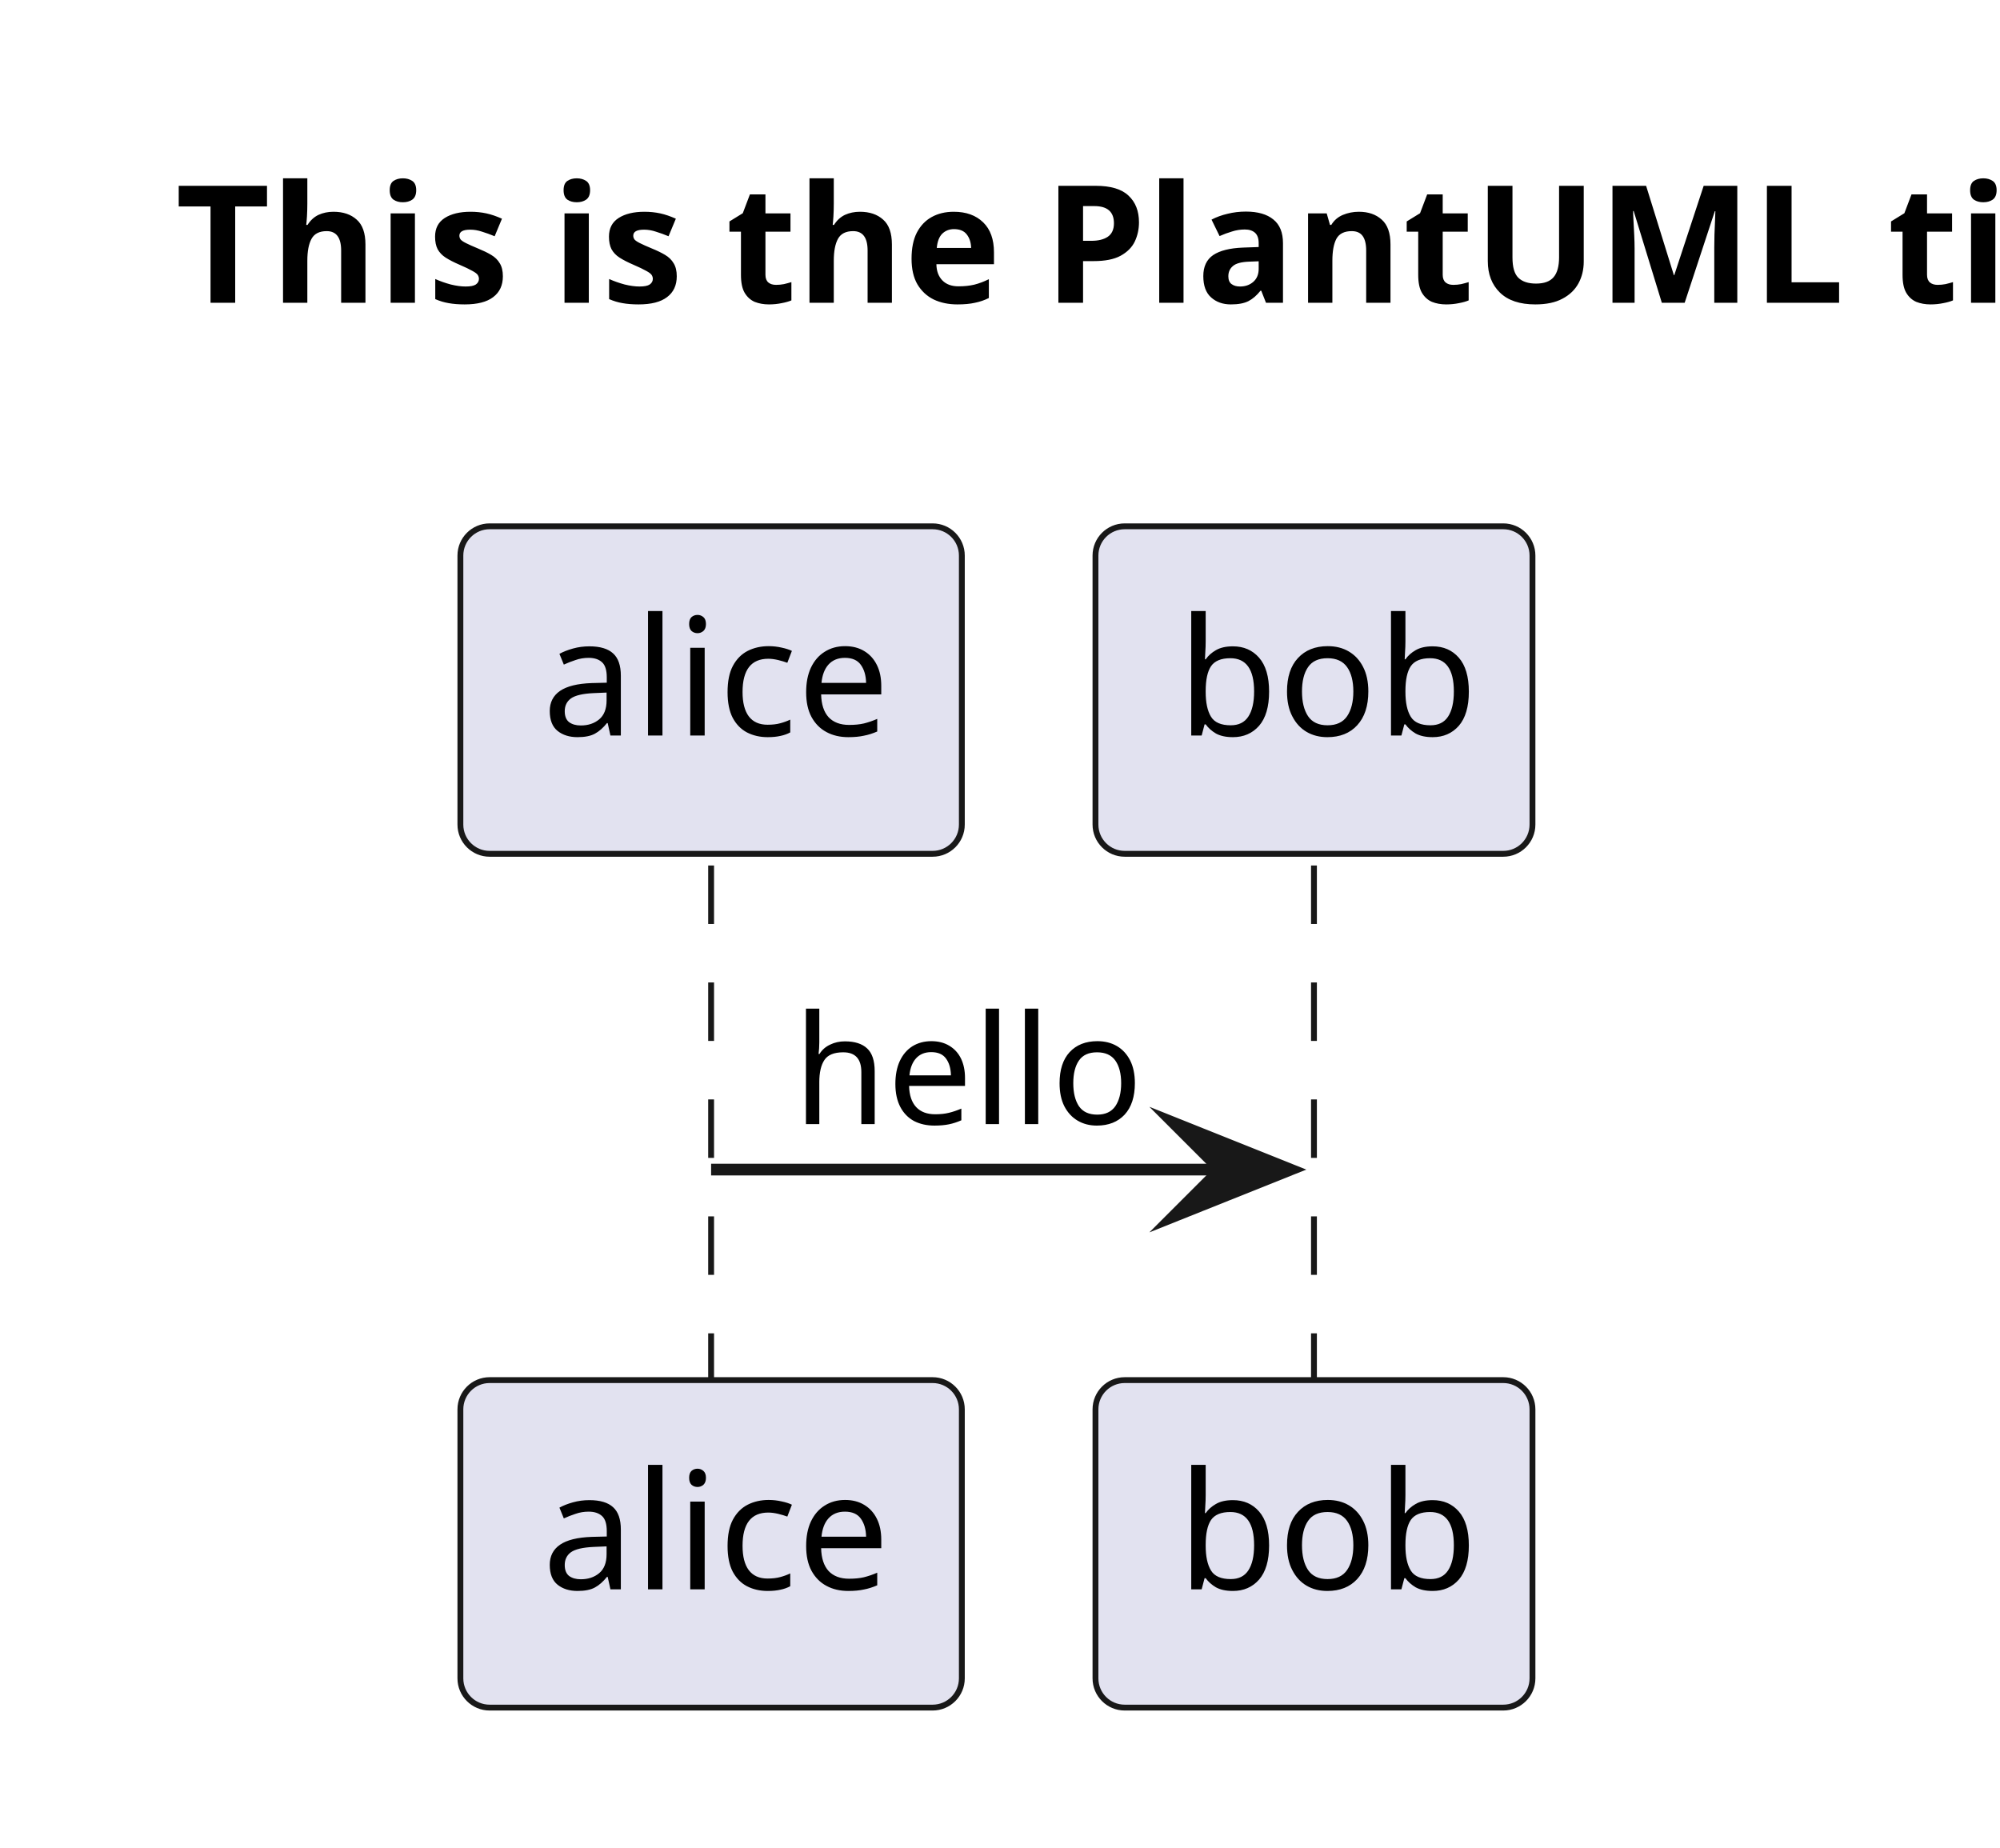
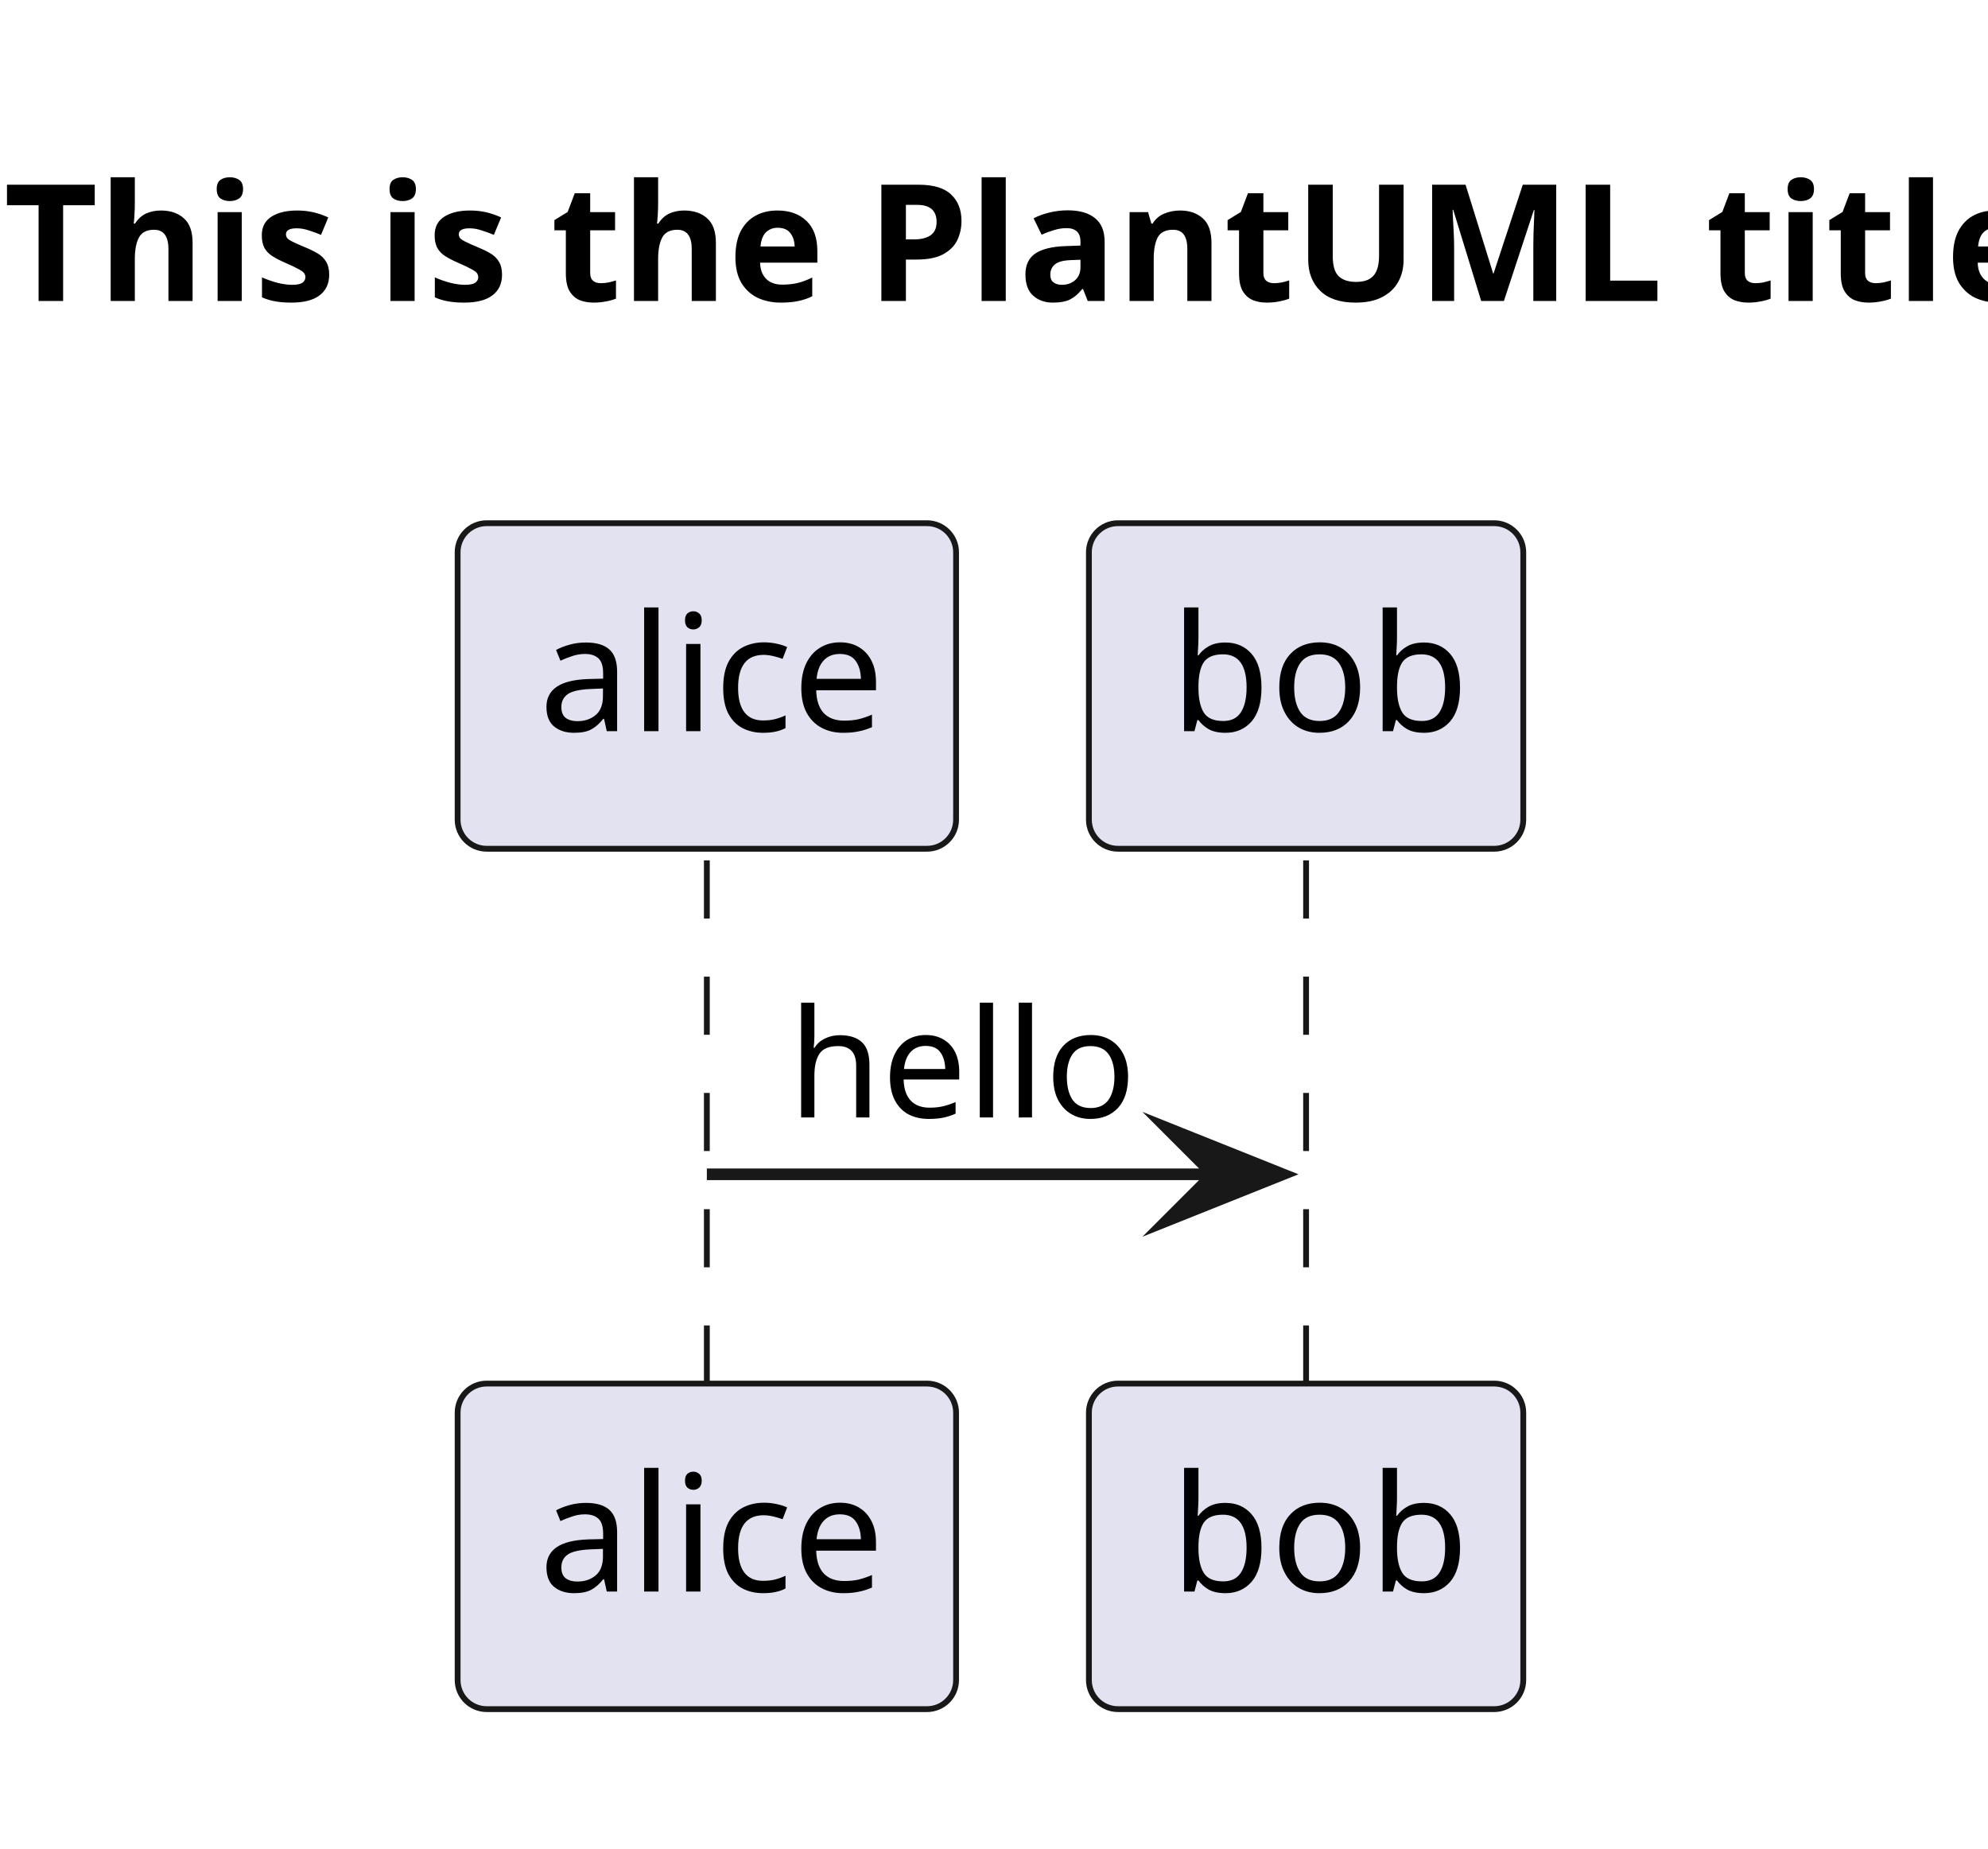
- <svg xmlns="http://www.w3.org/2000/svg" version="1.1" data-diagram-type="SEQUENCE" style="width:171px;height:158px;background:#FFFFFF;" width="171px" height="158px" viewBox="0 0 171 158" zoomAndPan="magnify" preserveAspectRatio="none" contentStyleType="text/css">
+ <svg xmlns="http://www.w3.org/2000/svg" version="1.1" data-diagram-type="SEQUENCE" style="width:171px;height:159px;background:#FFFFFF;" width="171px" height="159px" viewBox="0 0 171 159" zoomAndPan="magnify" preserveAspectRatio="none" contentStyleType="text/css">
  <defs />
  <g font-family="sans-serif" lengthAdjust="spacing">
    <g class="title" data-source-line="2">
-       <text x="15" y="25.889" fill="#000" font-size="14" textLength="139.388" font-weight="700">This is the PlantUML title</text>
+       <text x="0.319" y="25.889" fill="#000" font-size="14" textLength="139.388" font-weight="700">This is the PlantUML title</text>
    </g>
    <g>
-       <rect x="57.3" y="74" width="8" height="44" fill="#000" fill-opacity="0" />
-       <line x1="60.8" y1="74" x2="60.8" y2="118" style="stroke:#181818;stroke-width:0.5;stroke-dasharray:5,5;" />
+       <rect x="57.3" y="74" width="8" height="45" fill="#000" fill-opacity="0" />
+       <line x1="60.8" y1="74" x2="60.8" y2="119" style="stroke:#181818;stroke-width:0.5;stroke-dasharray:5,5;" />
    </g>
    <g>
-       <rect x="108.844" y="74" width="8" height="44" fill="#000" fill-opacity="0" />
-       <line x1="112.344" y1="74" x2="112.344" y2="118" style="stroke:#181818;stroke-width:0.5;stroke-dasharray:5,5;" />
+       <rect x="108.844" y="74" width="8" height="45" fill="#000" fill-opacity="0" />
+       <line x1="112.344" y1="74" x2="112.344" y2="119" style="stroke:#181818;stroke-width:0.5;stroke-dasharray:5,5;" />
    </g>
    <rect x="39.363" y="45" width="42.875" height="28" fill="#E2E2F0" rx="2.5" ry="2.5" style="stroke:#181818;stroke-width:0.5;" />
    <text x="46.363" y="62.889" fill="#000" font-size="14" textLength="28.875">alice</text>
    <rect x="93.663" y="45" width="37.363" height="28" fill="#E2E2F0" rx="2.5" ry="2.5" style="stroke:#181818;stroke-width:0.5;" />
    <text x="100.663" y="62.889" fill="#000" font-size="14" textLength="23.363">bob</text>
-     <rect x="39.363" y="118" width="42.875" height="28" fill="#E2E2F0" rx="2.5" ry="2.5" style="stroke:#181818;stroke-width:0.5;" />
-     <text x="46.363" y="135.889" fill="#000" font-size="14" textLength="28.875">alice</text>
-     <rect x="93.663" y="118" width="37.363" height="28" fill="#E2E2F0" rx="2.5" ry="2.5" style="stroke:#181818;stroke-width:0.5;" />
-     <text x="100.663" y="135.889" fill="#000" font-size="14" textLength="23.363">bob</text>
-     <polygon points="100.344,96,110.344,100,100.344,104,104.344,100" fill="#181818" style="stroke:#181818;stroke-width:1;stroke-linejoin:miter;stroke-miterlimit:10;" />
-     <line x1="60.8" y1="100" x2="106.344" y2="100" style="stroke:#181818;stroke-width:1;" />
+     <rect x="39.363" y="119" width="42.875" height="28" fill="#E2E2F0" rx="2.5" ry="2.5" style="stroke:#181818;stroke-width:0.5;" />
+     <text x="46.363" y="136.889" fill="#000" font-size="14" textLength="28.875">alice</text>
+     <rect x="93.663" y="119" width="37.363" height="28" fill="#E2E2F0" rx="2.5" ry="2.5" style="stroke:#181818;stroke-width:0.5;" />
+     <text x="100.663" y="136.889" fill="#000" font-size="14" textLength="23.363">bob</text>
+     <polygon points="100.344,97,110.344,101,100.344,105,104.344,101" fill="#181818" style="stroke:#181818;stroke-width:1;stroke-linejoin:miter;stroke-miterlimit:10;" />
+     <line x1="60.8" y1="101" x2="106.344" y2="101" style="stroke:#181818;stroke-width:1;" />
    <text x="67.8" y="96.111" fill="#000" font-size="13" textLength="27.544">hello</text>
  </g>
</svg>
